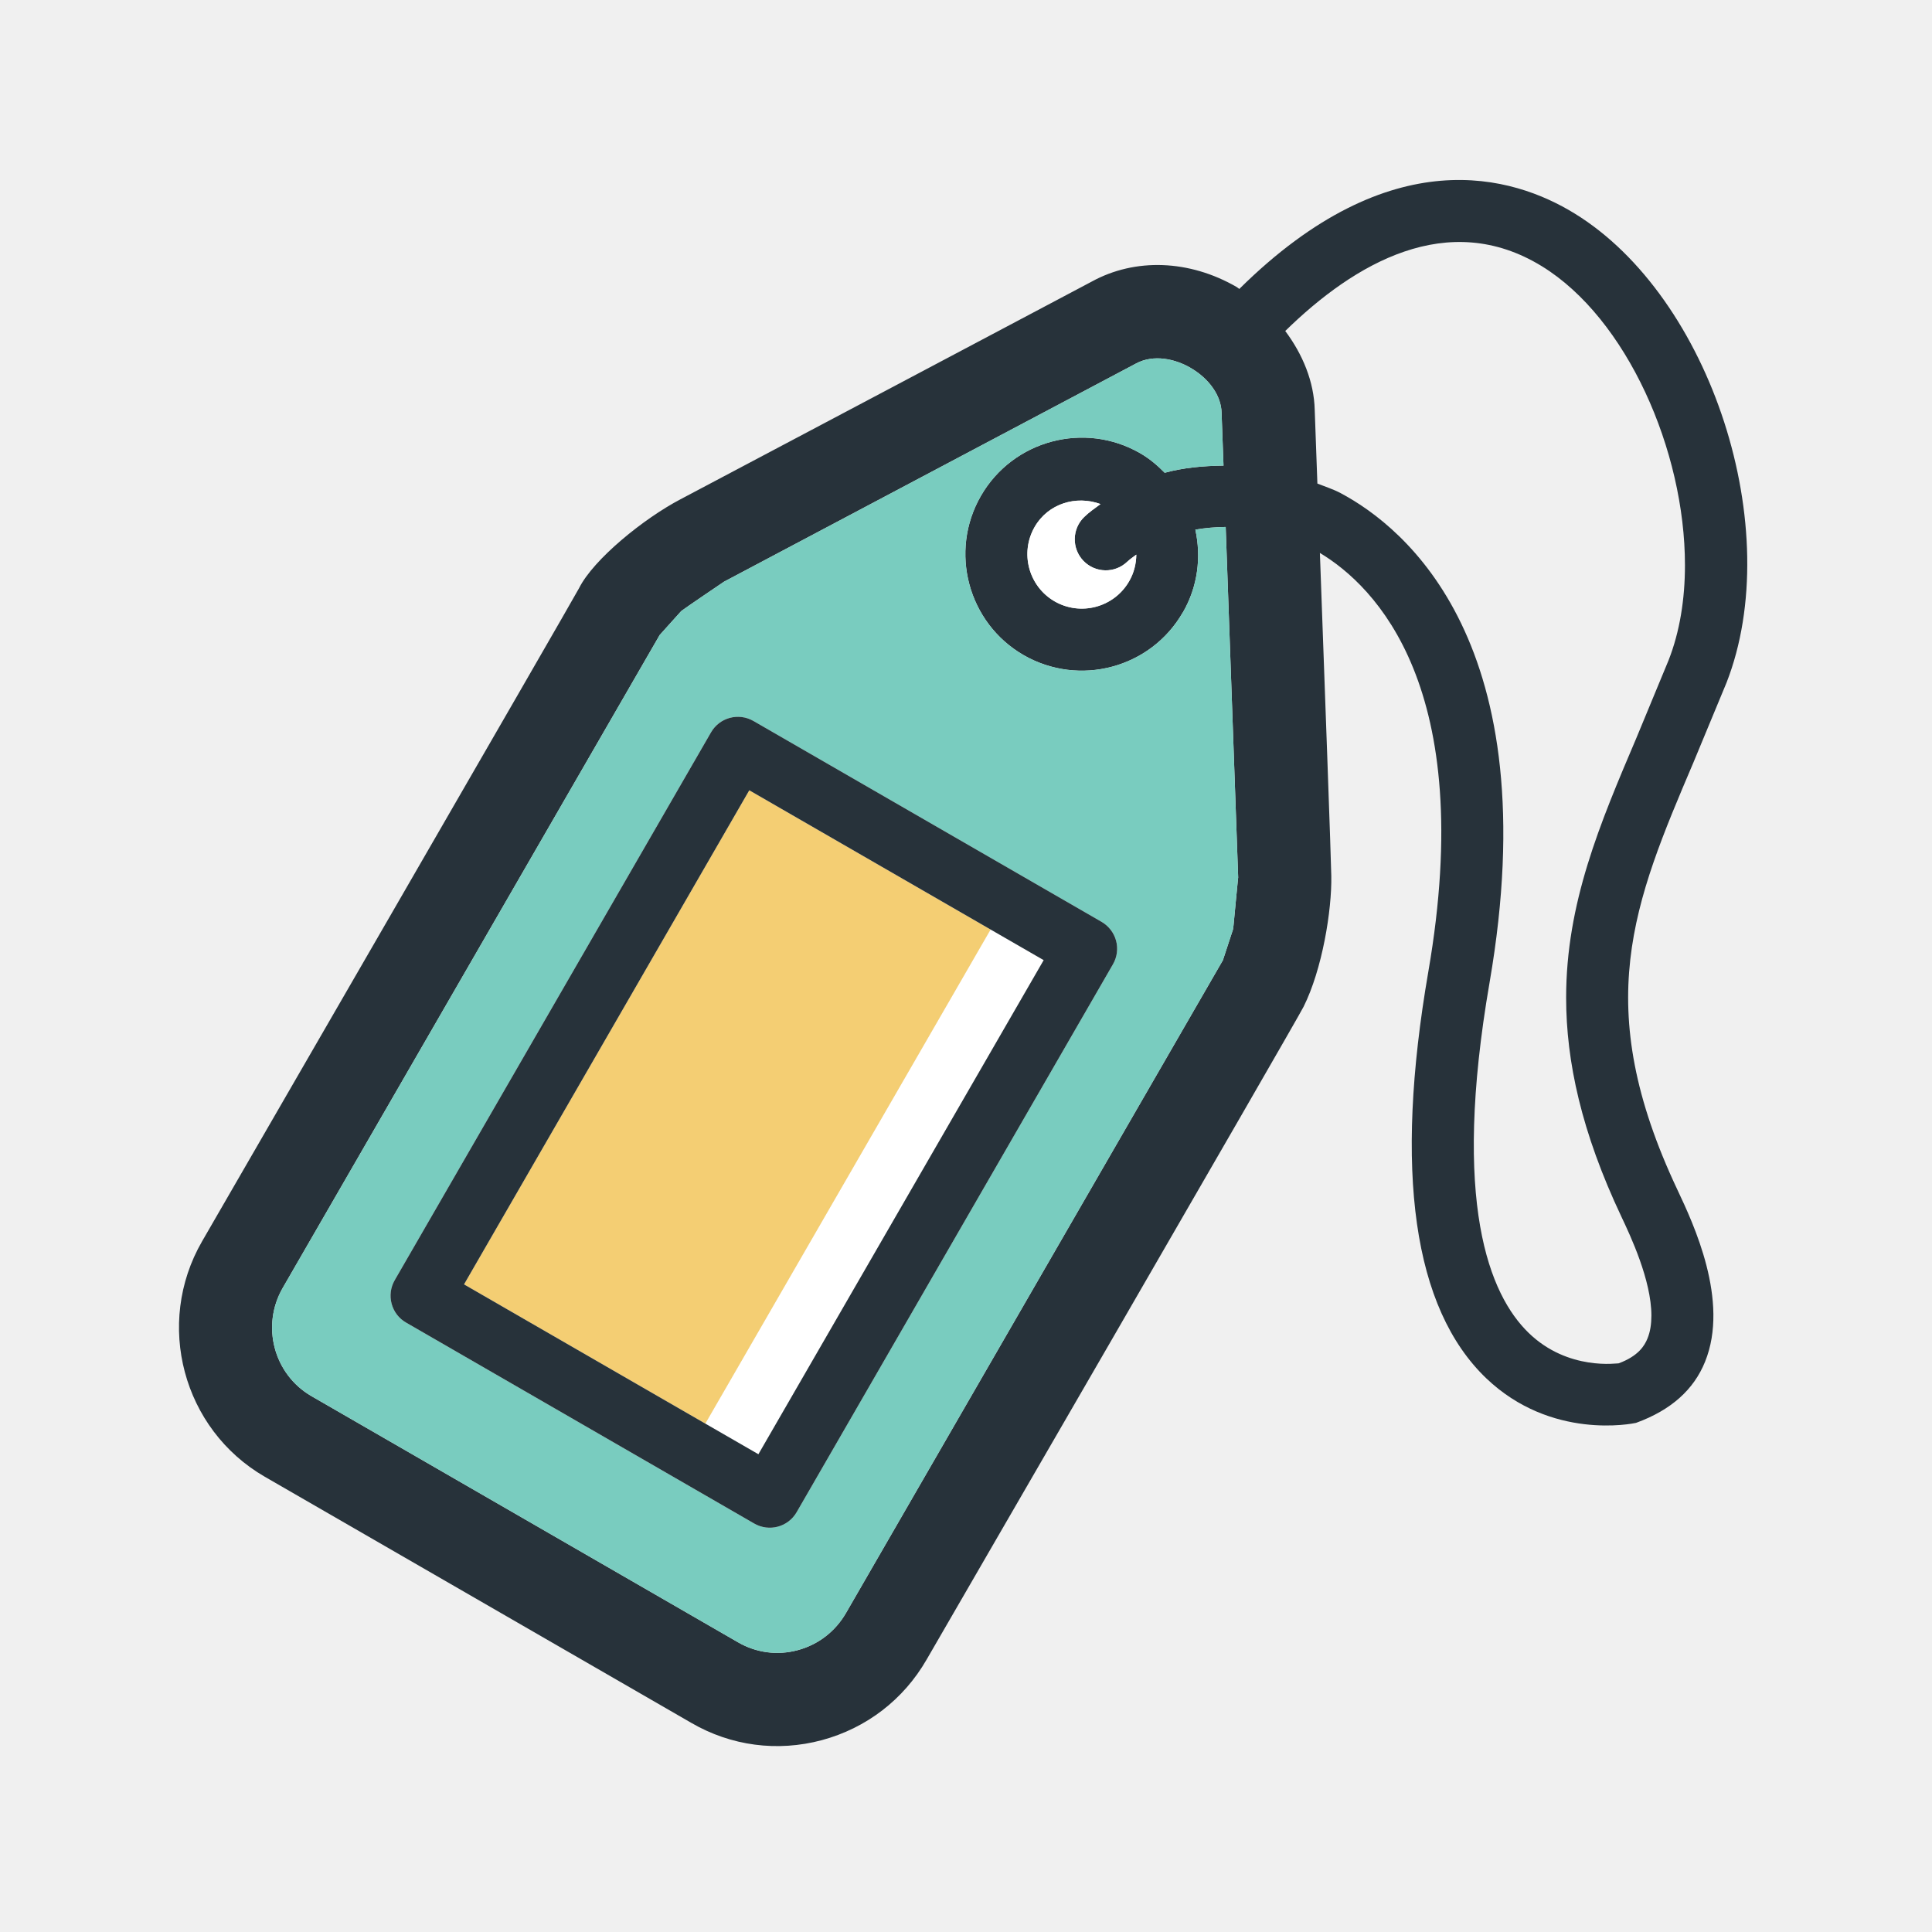
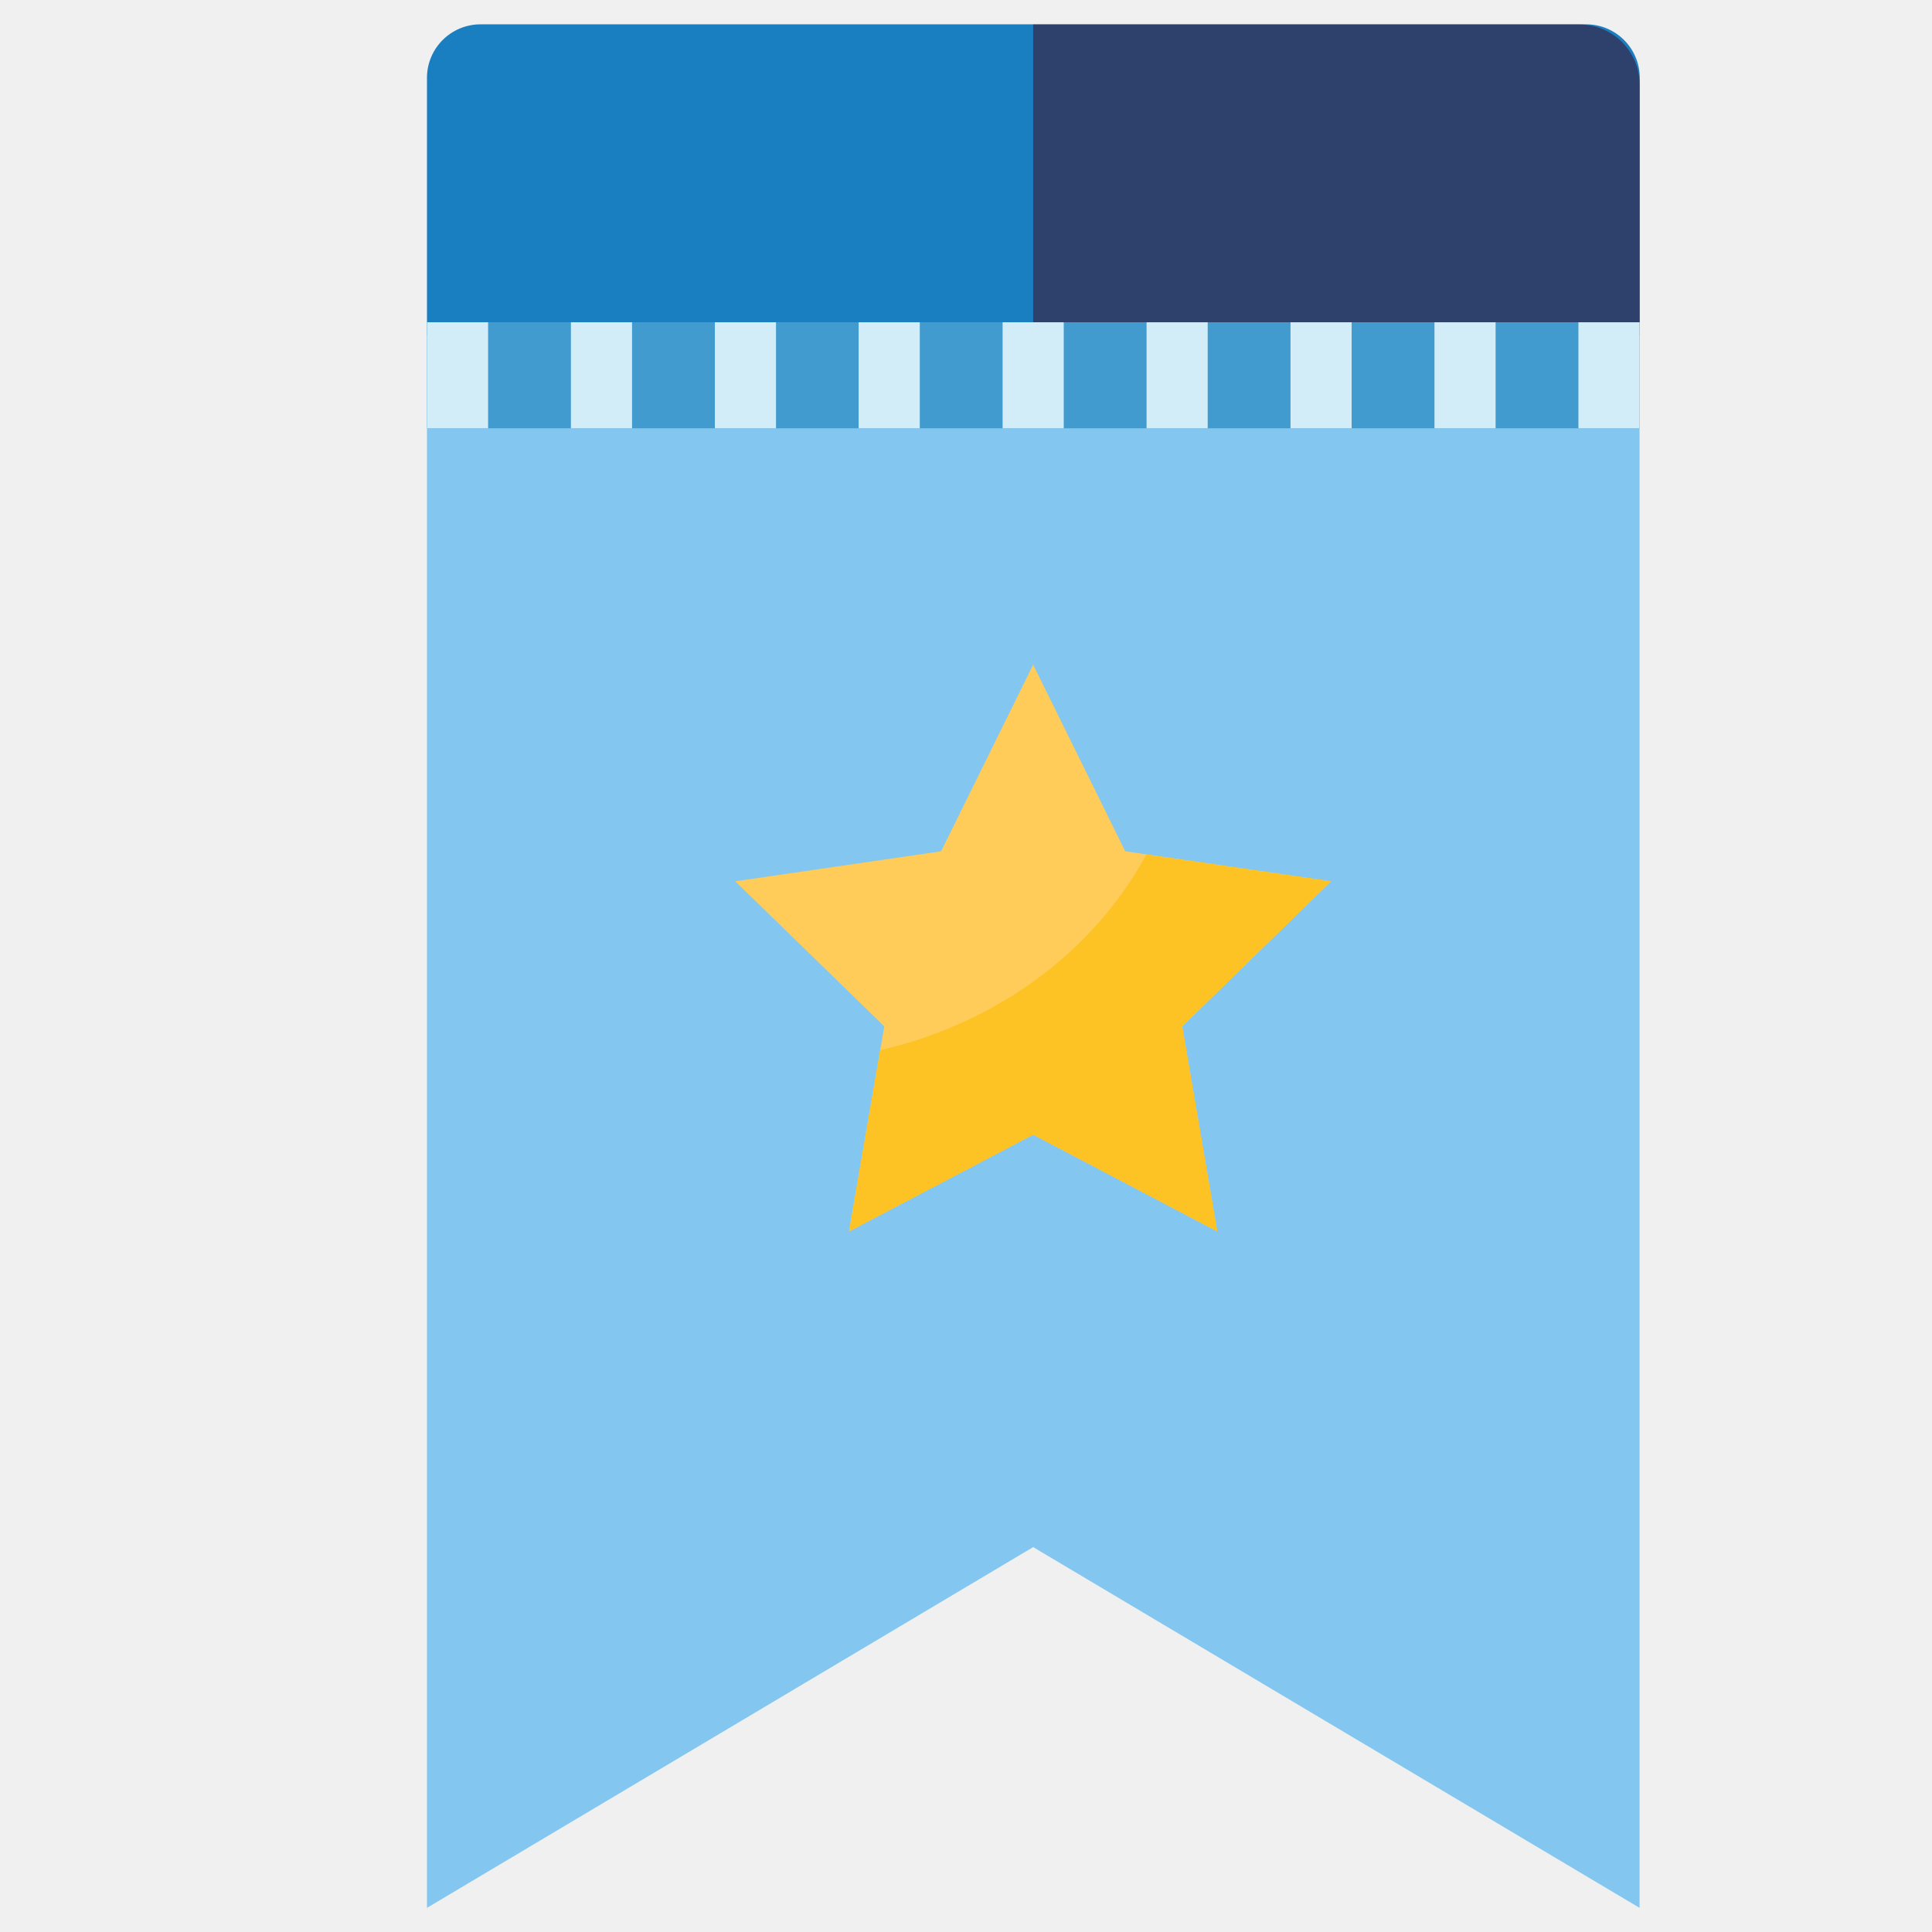
<svg xmlns="http://www.w3.org/2000/svg" class="icon" width="200px" height="200.00px" viewBox="0 0 1024 1024" version="1.1">
-   <path d="M915.063 361.913c31.754-81.121-8.1-204.415-80.608-248.833-32.461-19.928-97.21-39.472-177.545 40.014v0.095c-0.517-0.319-0.902-0.77-1.482-1.092-25.069-14.461-53.801-15.491-76.83-2.827 0 0-209.239 110.822-217.852 115.321-19.412 10.157-46.136 31.754-53.851 47.183-2.38 4.756-199.787 346.157-199.787 346.157-25.198 43.645-10.222 99.635 33.231 124.77l226.126 130.49c21.038 12.214 45.594 15.429 69.118 9.13 23.591-6.365 43.312-21.472 55.526-42.684 0 0 195.429-337.35 199.803-346.029 9.88-19.734 15.041-51.136 14.702-69.359-0.112-8.485-3.518-101.758-6.043-171.182 29.315 17.615 83.502 71.354 57.468 221.966-18.303 106-7.955 178.444 30.681 215.47 34.518 32.978 77.571 24.043 79.388 23.657 18.753-6.813 30.661-17.743 36.575-32.333 13.162-32.336-6.236-73.411-14.528-91.025-46.347-98.091-23.334-152.09 8.469-226.847l17.439-42.041zM653.806 490.412l-0.306 2.252-5.335 16.262-199.787 346.027c-5.658 9.772-14.735 16.775-25.583 19.669-10.736 2.893-21.985 1.415-31.629-4.176l-226.142-130.494c-19.941-11.569-26.741-37.283-15.169-57.337l199.787-346.029c-0.062 0.033 11.444-12.727 11.444-12.727 1.672-1.353 22.673-15.558 22.673-15.558l218.253-115.577c9.577-5.206 21.084-2.314 28.781 2.119 10.108 5.786 16.472 14.916 16.664 23.851l1.03 28.09c-10.686 0.128-21.228 1.092-31.177 3.791-3.791-3.857-8.051-7.52-12.984-10.35-29.505-17.032-67.368-6.941-84.403 22.564-17.032 29.505-6.875 67.368 22.548 84.4 29.568 17.035 67.43 6.944 84.416-22.561h0.049c7.987-13.819 9.788-29.44 6.621-43.905 5.157-0.899 10.558-1.349 16.087-1.415l6.618 185.838c0.001-0.769-2.457 25.265-2.457 25.265zM574.225 297.247c6.316 6.556 16.716 6.747 23.272 0.447 1.428-1.349 3.166-2.504 4.772-3.726-0.066 4.818-1.221 9.705-3.857 14.205-7.987 13.757-25.648 18.513-39.469 10.542-13.757-7.971-18.513-25.648-10.542-39.468 7.135-12.342 21.919-16.841 34.903-12.085-2.956 2.185-5.976 4.242-8.613 6.813-6.556 6.268-6.749 16.715-0.467 23.271z m310.178 52.646L867.367 391.034c-19.415 45.64-37.283 87.616-37.283 137.754 0 33.748 8.084 71.226 29.295 116.094 4.772 10.09 15.894 33.683 15.894 52.389 0 4.371-0.58 8.547-2.073 12.148-1.527 3.791-4.821 9.32-15.281 13.178-0.082-0.195-26.695 4.309-47.762-16.199-20.632-20.057-40.884-68.524-20.632-185.773 30.967-179.667-44.869-241.121-78.94-259.249-3.986-2.119-8.162-3.406-12.342-5.078-0.835-23.334-1.415-39.084-1.415-39.084-0.385-14.913-6.316-29.312-15.62-41.782 36.707-35.933 86.266-64.86 136.006-34.328 45.011 27.643 75.866 97.709 75.849 158.455-0.001 18.062-2.762 35.288-8.66 50.332z" fill="#27323A" />
-   <path d="M633.559 280.725c3.166 14.464 1.366 30.085-6.621 43.905h-0.049c-16.986 29.505-54.849 39.597-84.416 22.561-29.423-17.032-39.58-54.895-22.548-84.4 17.035-29.505 54.898-39.597 84.403-22.564 4.933 2.83 9.192 6.493 12.984 10.35 9.949-2.699 20.491-3.663 31.177-3.791l-1.03-28.09c-0.19-8.935-6.556-18.065-16.664-23.851-7.699-4.433-19.204-7.326-28.781-2.119L383.758 308.302s-21.001 14.204-22.673 15.558c0 0-11.506 12.76-11.444 12.727L149.855 682.616c-11.572 20.054-4.772 45.768 15.169 57.337l226.142 130.493c9.643 5.591 20.892 7.07 31.629 4.176 10.848-2.893 19.925-9.897 25.583-19.669L648.165 508.925l5.335-16.262 0.306-2.252s2.458-26.033 2.458-25.263l-6.618-185.838c-5.53 0.067-10.931 0.517-16.088 1.415zM589.894 511.077L422.233 801.505c-4.548 7.873-14.593 10.542-22.466 6.01L215.228 700.997a16.304 16.304 0 0 1-7.665-9.995 16.43 16.43 0 0 1 1.639-12.471l167.648-290.357c4.548-7.908 14.607-10.575 22.482-6.043L583.884 488.611a16.593 16.593 0 0 1 7.665 9.995c1.126 4.213 0.53 8.712-1.655 12.471z" fill="#79CCBF" />
-   <path d="M525.034 492.663L373.829 754.545l28.14 16.233 151.204-261.885z" fill="#FFFFFF" />
-   <path d="M397.13 418.867L245.938 680.75l127.89 73.796 151.205-261.882z" fill="#F4CE73" />
-   <path d="M583.884 488.611L399.333 382.13c-7.876-4.532-17.933-1.867-22.482 6.043L209.202 678.532a16.433 16.433 0 0 0-1.639 12.471 16.304 16.304 0 0 0 7.665 9.995l184.539 106.517c7.873 4.532 17.917 1.862 22.466-6.01L589.894 511.077a16.415 16.415 0 0 0 1.656-12.471 16.601 16.601 0 0 0-7.666-9.995zM373.829 754.545l-127.89-73.796 151.192-261.882 127.904 73.796 28.139 16.229-151.204 261.886-28.14-16.233z" fill="#27323A" />
-   <path d="M583.305 267.162c-12.984-4.756-27.768-0.257-34.903 12.085-7.971 13.819-3.216 31.497 10.542 39.468 13.819 7.971 31.48 3.216 39.469-10.542 2.637-4.499 3.791-9.387 3.857-14.205-1.606 1.221-3.344 2.376-4.772 3.726-6.556 6.299-16.957 6.109-23.272-0.447-6.283-6.556-6.089-17.003 0.467-23.272 2.635-2.57 5.657-4.627 8.613-6.812z" fill="#FFFFFF" />
+   <path d="M869 177.7H226.3V41.3c0-15.7 12.7-28.4 28.4-28.4h586c15.7 0 28.4 12.7 28.4 28.4v136.4z" fill="#1A7FC0" />
+   <path d="M869 1011.2L547.6 820l-321.3 191.2V170.8H869z" fill="#83C6EF" />
+   <path d="M547.6 352.3l48.8 98.9 109.1 15.9-78.9 76.9 18.6 108.7-97.6-51.3-97.6 51.3L468.7 544l-79-76.9 109.1-15.9z" fill="#FFCC5A" />
+   <path d="M705.5 467.1l-97.9-14.2c-27.6 51-78.9 89.5-141.1 103.7L450 652.7l97.6-51.3 97.6 51.3L626.6 544l78.9-76.9z" fill="#FDC223" />
+   <path d="M869 170.8H547.6V13h289.7c17.5 0 31.7 14.2 31.7 31.7v126.1z" fill="#2D416C" />
+   <path d="M226.3 170.8H869V227H226.3z" fill="#429BCF" />
+   <path d="M302.6 170.8H335V227h-32.4zM226.3 170.8h32.4V227h-32.4zM378.9 170.8h32.4V227h-32.4zM455.1 170.8h32.4V227h-32.4zM531.4 170.8h32.4V227h-32.4zM607.7 170.8h32.4V227h-32.4zM684 170.8h32.4V227H684zM760.3 170.8h32.4V227h-32.4zM836.6 170.8H869V227h-32.4z" fill="#D2EDF7" />
</svg>
